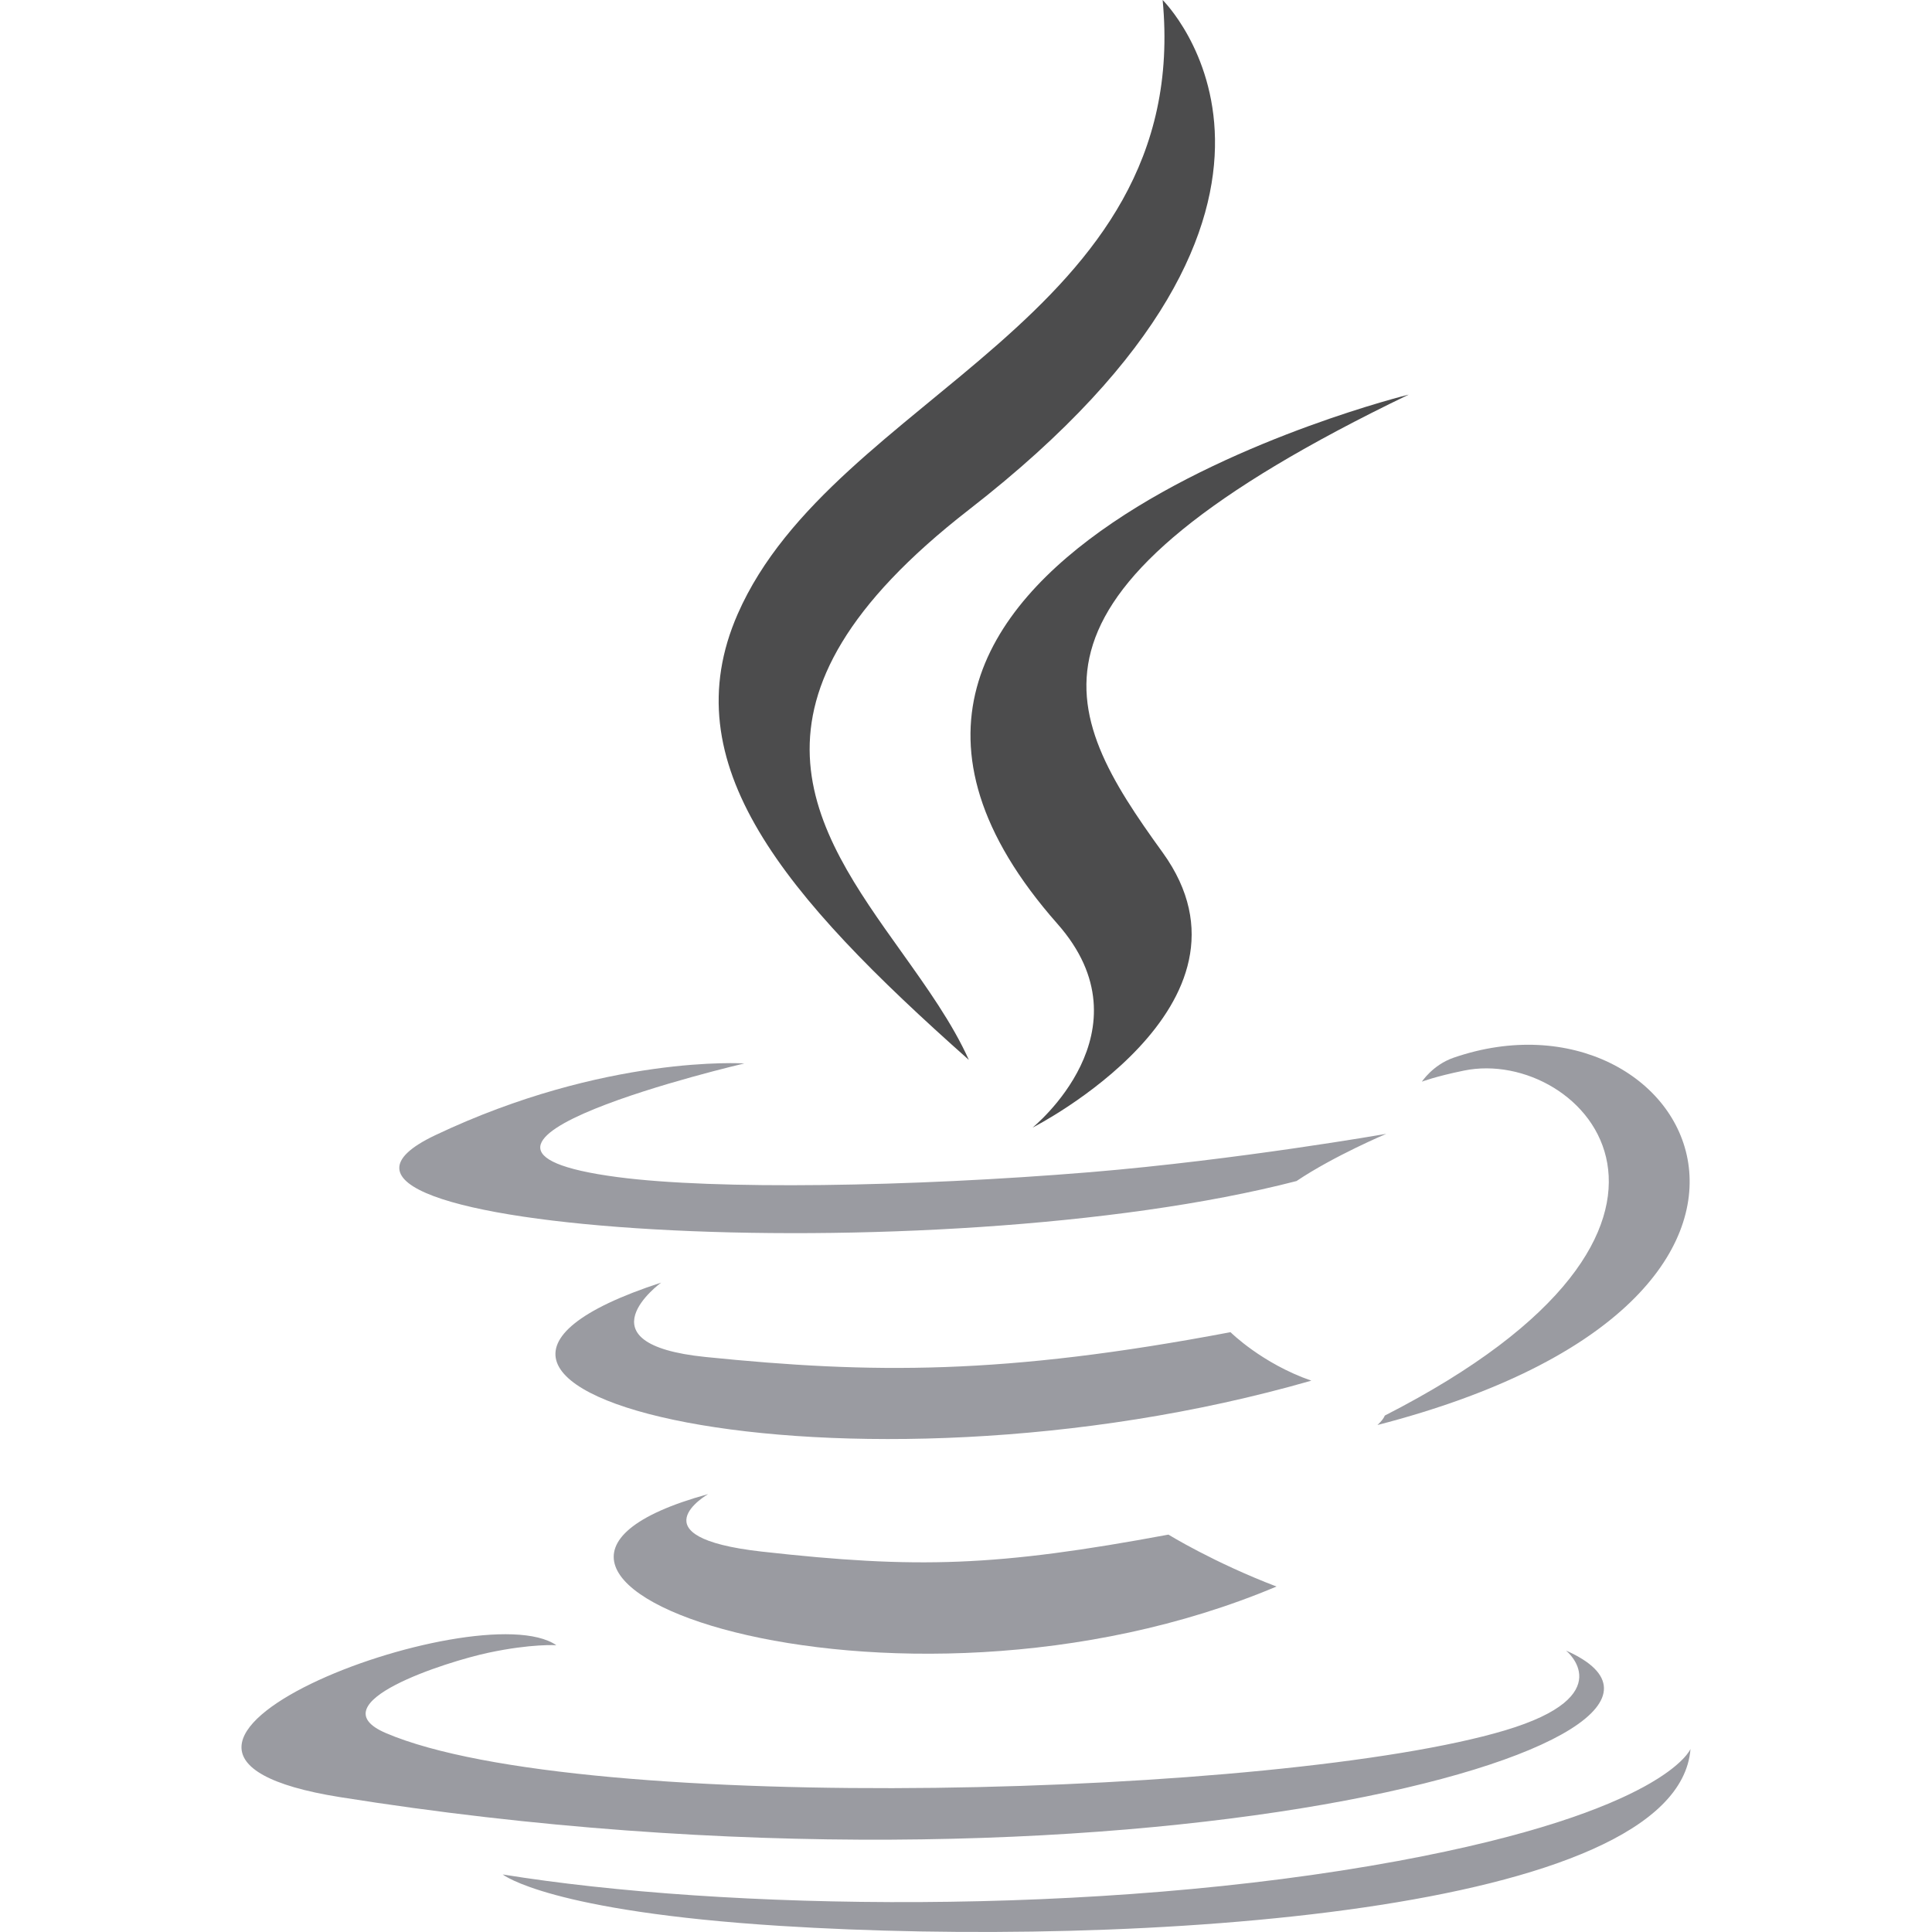
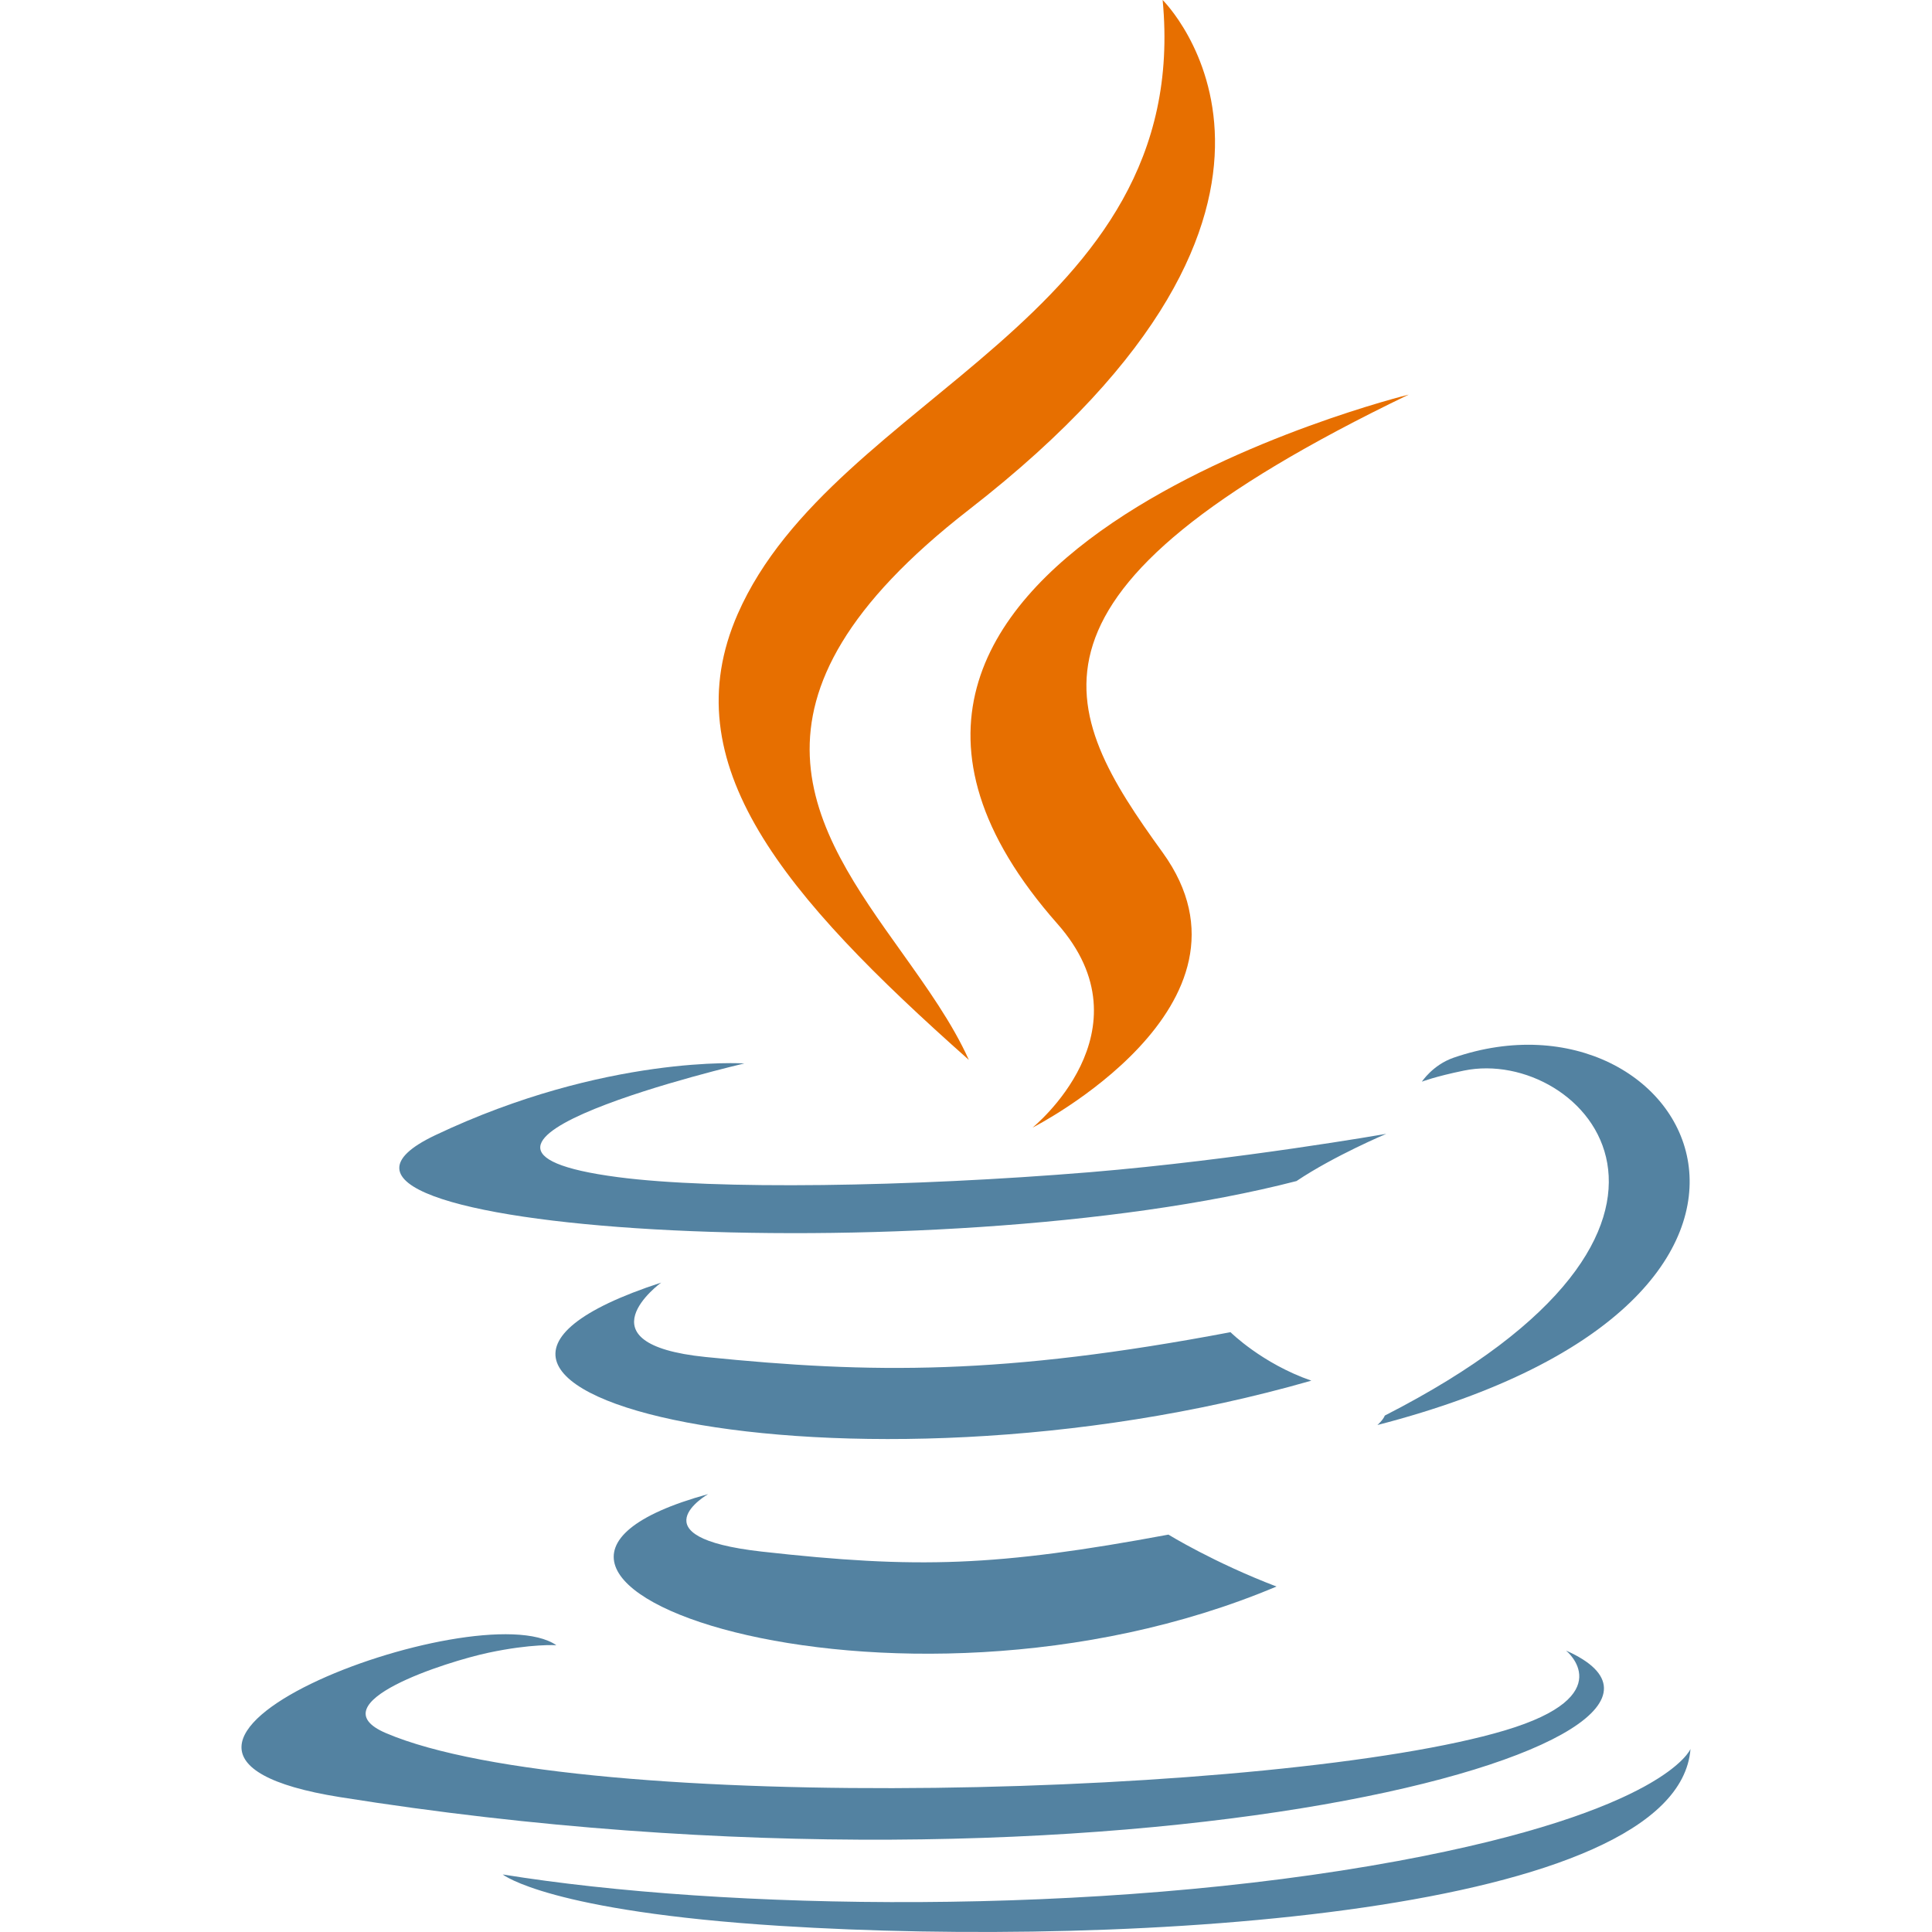
<svg xmlns="http://www.w3.org/2000/svg" width="800px" height="800px" viewBox="0 0 32 32" fill="none">
  <g id="SVGRepo_bgCarrier" stroke-width="0" />
  <g id="SVGRepo_tracerCarrier" stroke-linecap="round" stroke-linejoin="round" />
  <g id="SVGRepo_iconCarrier">
-     <path d="M16.05 8.441C22.638 3.326 19.257 0 19.257 0C19.76 5.287 13.813 6.536 12.219 10.169C11.131 12.649 12.964 14.819 16.047 17.555C15.775 16.949 15.354 16.361 14.929 15.764C13.477 13.731 11.964 11.613 16.05 8.441Z" fill="#4c4c4d" />
-     <path d="M17.102 18.677C17.102 18.677 19.084 17.078 17.514 15.301C12.193 9.272 23.333 6.536 23.333 6.536C16.532 9.812 17.547 11.757 19.257 14.12C21.087 16.654 17.102 18.677 17.102 18.677Z" fill="#4c4c4d" />
-     <path d="M22.937 23.446C29.042 20.326 26.22 17.328 24.249 17.732C23.766 17.831 23.551 17.916 23.551 17.916C23.551 17.916 23.73 17.64 24.073 17.52C27.971 16.173 30.968 21.495 22.814 23.603C22.814 23.603 22.909 23.52 22.937 23.446Z" fill="#9a9ba1" />
-     <path d="M10.233 19.497C6.413 18.995 12.328 17.614 12.328 17.614C12.328 17.614 10.031 17.462 7.206 18.804C3.866 20.393 15.468 21.116 21.474 19.562C22.098 19.143 22.961 18.78 22.961 18.78C22.961 18.78 20.504 19.211 18.056 19.415C15.061 19.661 11.846 19.709 10.233 19.497Z" fill="#9a9ba1" />
-     <path d="M11.686 22.476C9.556 22.259 10.951 21.244 10.951 21.244C5.439 23.043 14.018 25.083 21.72 22.868C20.901 22.584 20.381 22.065 20.381 22.065C16.616 22.778 14.441 22.755 11.686 22.476Z" fill="#9a9ba1" />
-     <path d="M12.614 25.699C10.486 25.459 11.729 24.747 11.729 24.747C6.726 26.122 14.773 28.962 21.143 26.278C20.1 25.879 19.353 25.418 19.353 25.418C16.511 25.947 15.193 25.988 12.614 25.699Z" fill="#9a9ba1" />
-     <path d="M25.939 27.339C25.939 27.339 26.859 28.084 24.925 28.661C21.248 29.757 9.621 30.087 6.391 28.705C5.23 28.208 7.407 27.519 8.092 27.374C8.806 27.222 9.215 27.25 9.215 27.25C7.923 26.356 0.868 29.007 5.631 29.766C18.619 31.837 29.308 28.833 25.939 27.339Z" fill="#9a9ba1" />
-     <path d="M28 28.968C27.787 31.695 18.788 32.268 12.927 31.899C9.104 31.658 8.338 31.056 8.327 31.047C11.986 31.64 18.155 31.748 23.157 30.823C27.59 30.002 28 28.968 28 28.968Z" fill="#9a9ba1" />
+     <path d="M16.05 8.441C22.638 3.326 19.257 0 19.257 0C19.76 5.287 13.813 6.536 12.219 10.169C11.131 12.649 12.964 14.819 16.047 17.555C15.775 16.949 15.354 16.361 14.929 15.764C13.477 13.731 11.964 11.613 16.05 8.441Z" fill="#E76F00" />
+     <path d="M17.102 18.677C17.102 18.677 19.084 17.078 17.514 15.301C12.193 9.272 23.333 6.536 23.333 6.536C16.532 9.812 17.547 11.757 19.257 14.12C21.087 16.654 17.102 18.677 17.102 18.677Z" fill="#E76F00" />
+     <path d="M22.937 23.446C29.042 20.326 26.22 17.328 24.249 17.732C23.766 17.831 23.551 17.916 23.551 17.916C23.551 17.916 23.73 17.64 24.073 17.52C27.971 16.173 30.968 21.495 22.814 23.603C22.814 23.603 22.909 23.52 22.937 23.446Z" fill="#5382A1" />
+     <path d="M10.233 19.497C6.413 18.995 12.328 17.614 12.328 17.614C12.328 17.614 10.031 17.462 7.206 18.804C3.866 20.393 15.468 21.116 21.474 19.562C22.098 19.143 22.961 18.78 22.961 18.78C22.961 18.78 20.504 19.211 18.056 19.415C15.061 19.661 11.846 19.709 10.233 19.497Z" fill="#5382A1" />
+     <path d="M11.686 22.476C9.556 22.259 10.951 21.244 10.951 21.244C5.439 23.043 14.018 25.083 21.72 22.868C20.901 22.584 20.381 22.065 20.381 22.065C16.616 22.778 14.441 22.755 11.686 22.476Z" fill="#5382A1" />
+     <path d="M12.614 25.699C10.486 25.459 11.729 24.747 11.729 24.747C6.726 26.122 14.773 28.962 21.143 26.278C20.1 25.879 19.353 25.418 19.353 25.418C16.511 25.947 15.193 25.988 12.614 25.699Z" fill="#5382A1" />
+     <path d="M25.939 27.339C25.939 27.339 26.859 28.084 24.925 28.661C21.248 29.757 9.621 30.087 6.391 28.705C5.23 28.208 7.407 27.519 8.092 27.374C8.806 27.222 9.215 27.25 9.215 27.25C7.923 26.356 0.868 29.007 5.631 29.766C18.619 31.837 29.308 28.833 25.939 27.339Z" fill="#5382A1" />
+     <path d="M28 28.968C27.787 31.695 18.788 32.268 12.927 31.899C9.104 31.658 8.338 31.056 8.327 31.047C11.986 31.64 18.155 31.748 23.157 30.823C27.59 30.002 28 28.968 28 28.968Z" fill="#5382A1" />
  </g>
</svg>
